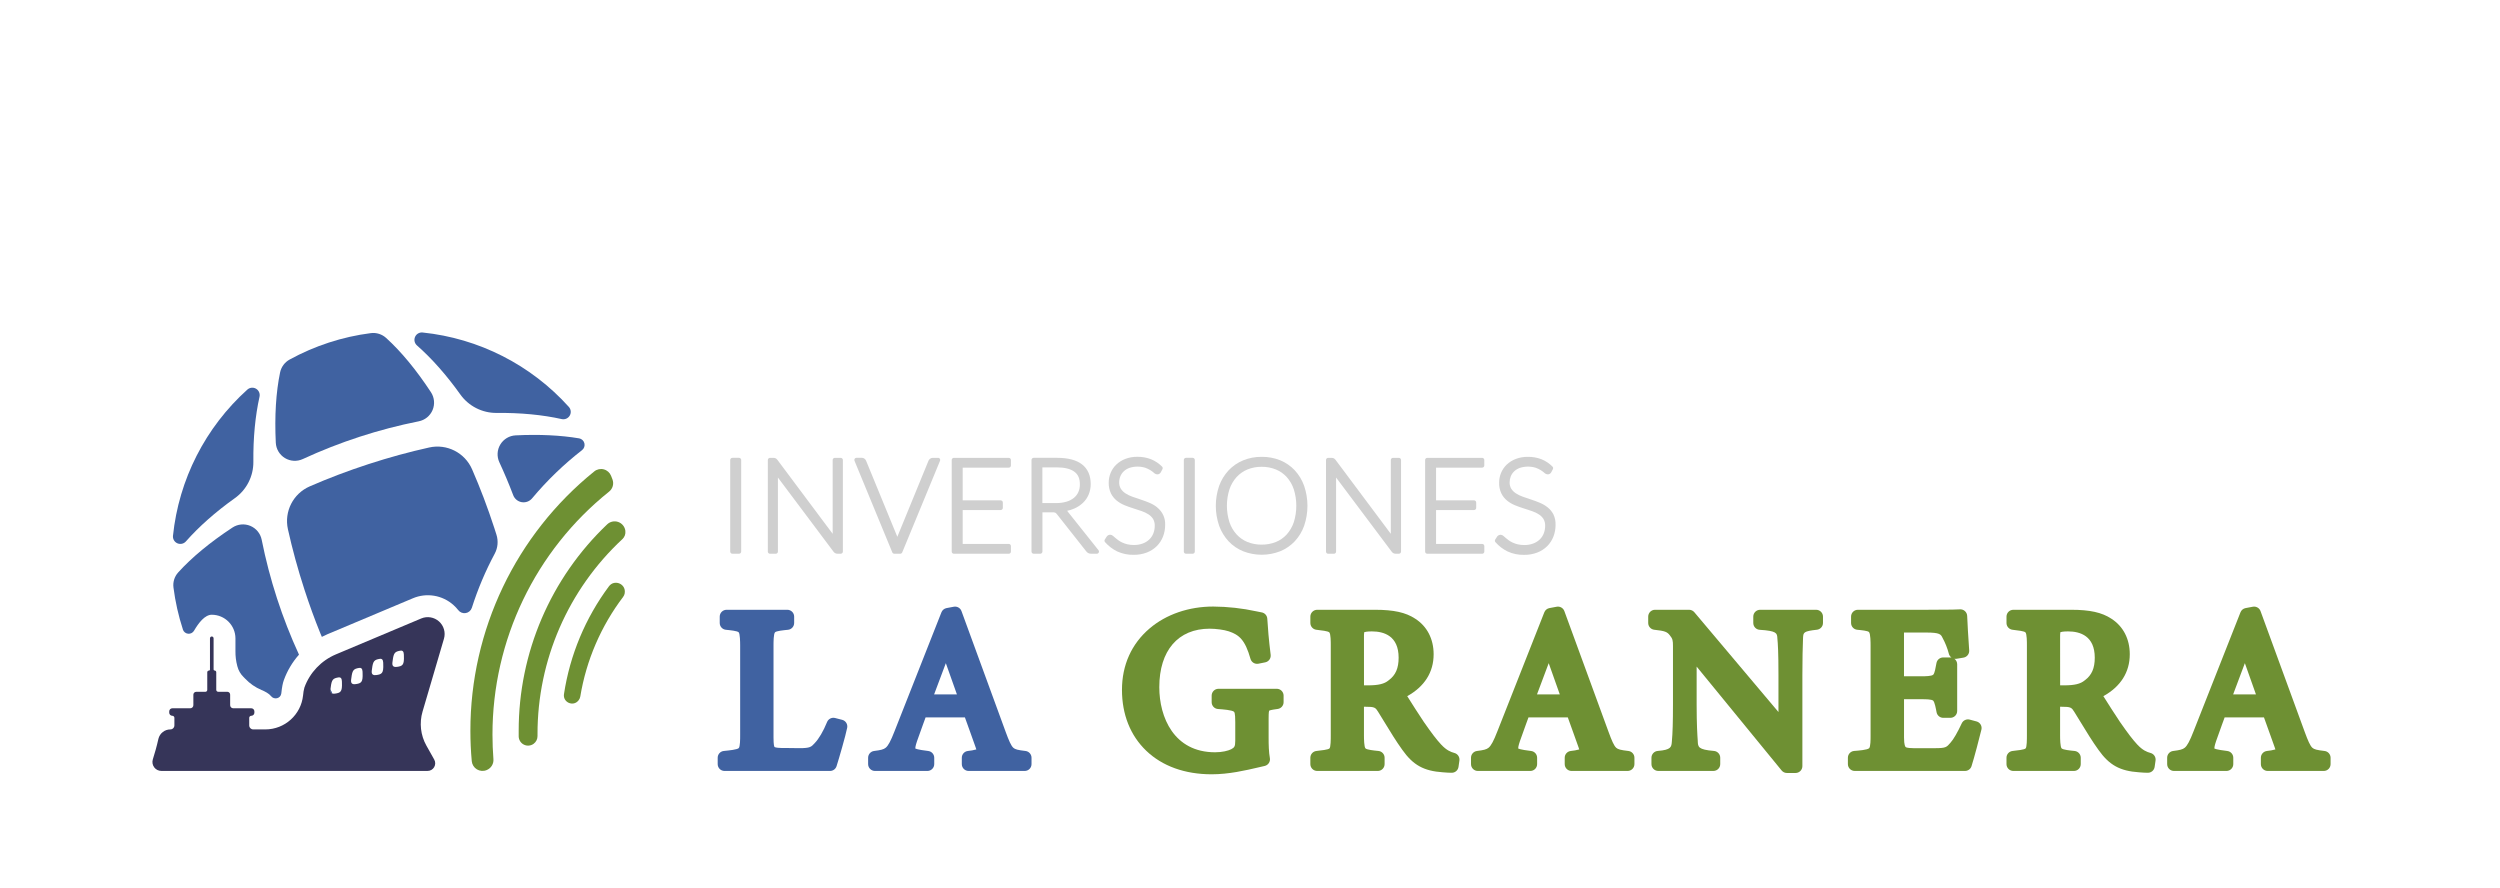
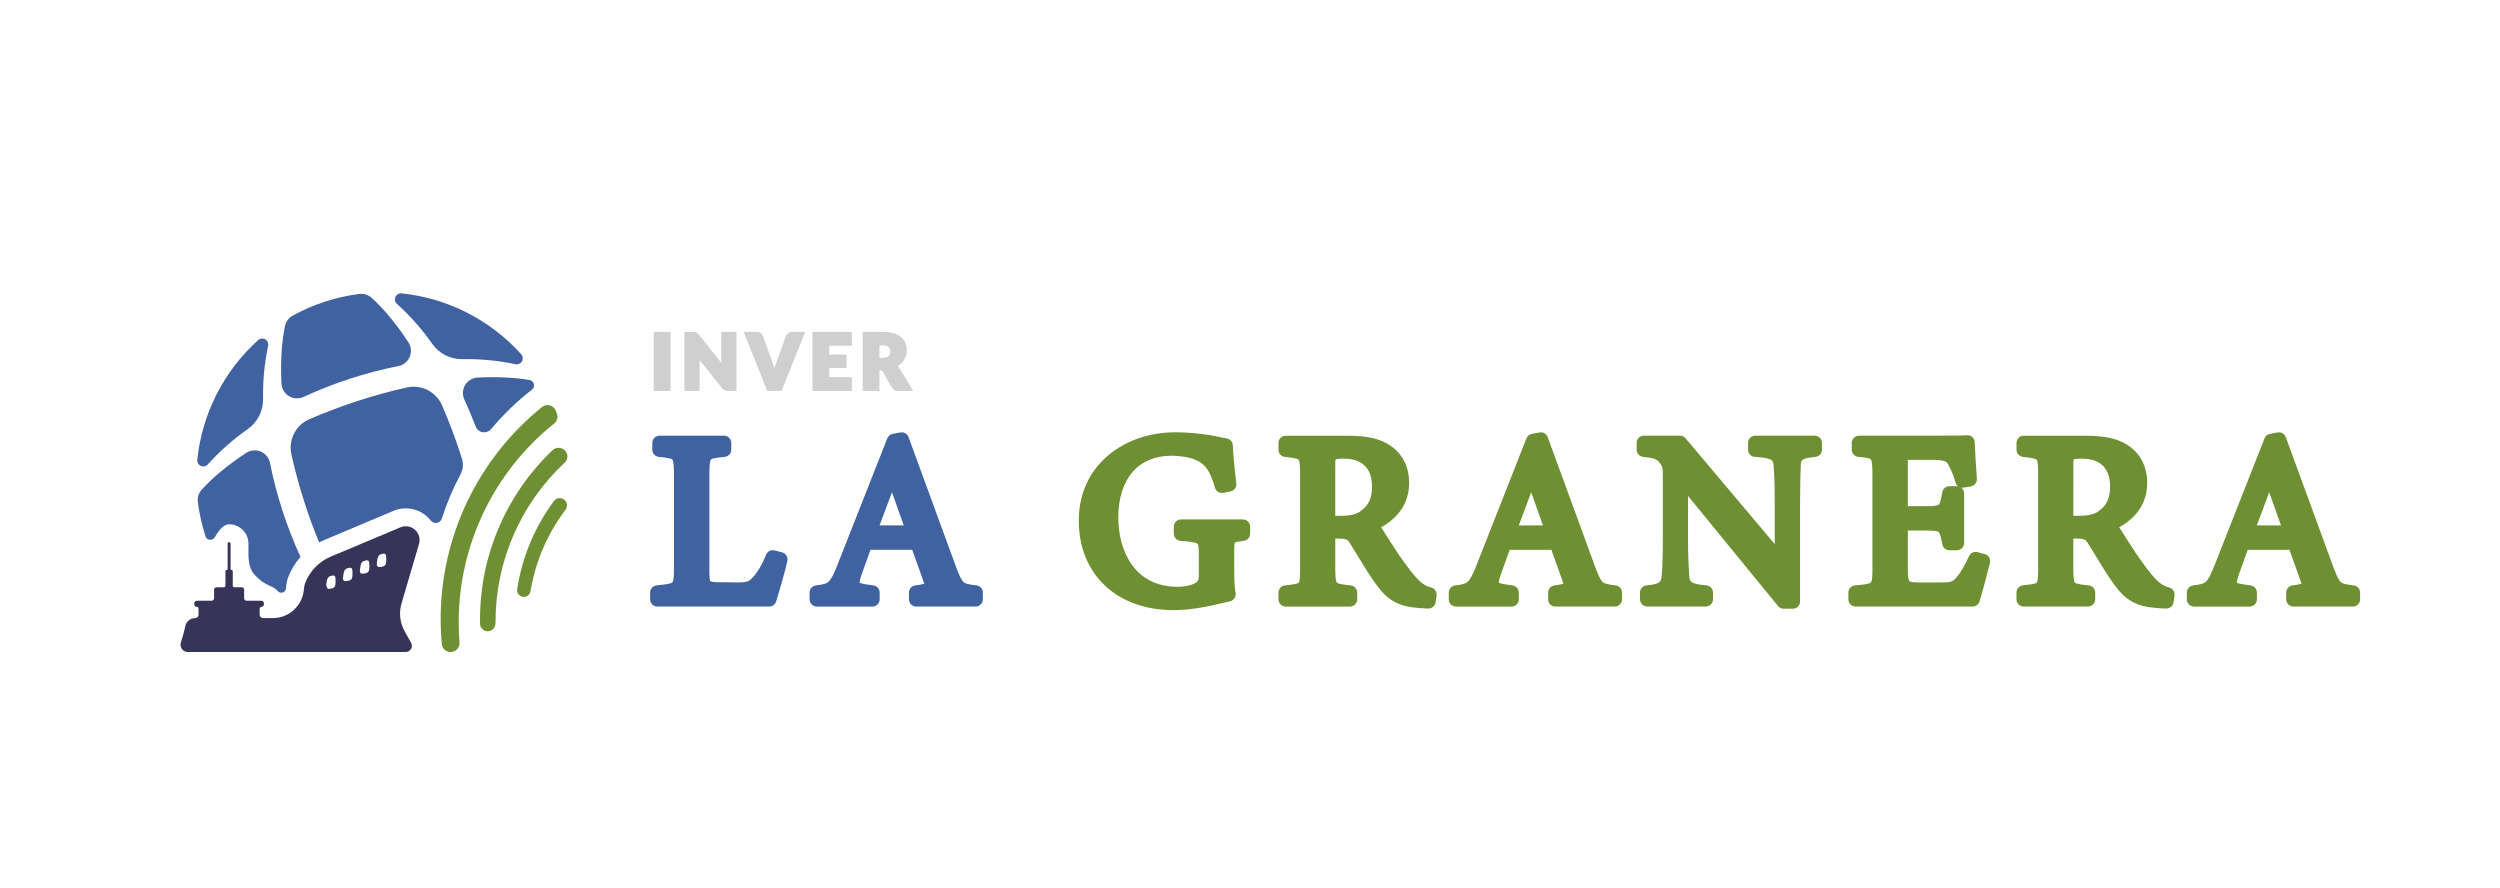
<svg xmlns="http://www.w3.org/2000/svg" id="Capa_1" data-name="Capa 1" viewBox="0 0 2479 880">
  <defs>
-     <style>.cls-1{fill:#cfcfcf;}.cls-2{fill:#4062a1;}.cls-3{fill:#6e9033;}.cls-4{fill:#363559;}</style>
+     <style>.cls-1{fill:#6e9033;}.cls-2{fill:#4062a1;}.cls-3{fill:#363559;}.cls-4{fill:#cfcfcf;}</style>
  </defs>
-   <rect class="cls-1" x="724.08" y="453.98" width="10.89" height="95.1" rx="2.14" />
-   <path class="cls-1" d="M833.6,454h-5.77a2.14,2.14,0,0,0-2.15,2.14v73.21l-54.74-73.27a5,5,0,0,0-1.94-1.67h0a5.63,5.63,0,0,0-2.27-.4h-3.21a2.14,2.14,0,0,0-2.14,2.14v90.82a2.14,2.14,0,0,0,2.14,2.14h5.72a2.14,2.14,0,0,0,2.14-2.14V473.52l55,73.36a4.86,4.86,0,0,0,4.13,2.2h3.14a2.14,2.14,0,0,0,2.14-2.14V456.12A2.14,2.14,0,0,0,833.6,454Z" />
-   <path class="cls-1" d="M930.13,454H925a4.4,4.4,0,0,0-2.89,1,5.56,5.56,0,0,0-1.5,2l0,.07-30.82,75.22L858.87,457a5.18,5.18,0,0,0-1.5-2.07,4.35,4.35,0,0,0-2.84-1h-5.2a2.14,2.14,0,0,0-2,3l37.48,90.82a2.14,2.14,0,0,0,2,1.32h5.84a2.14,2.14,0,0,0,2-1.32l37.48-90.82a2.14,2.14,0,0,0-2-3Z" />
-   <path class="cls-1" d="M1000.28,454H945.86a2.14,2.14,0,0,0-2.14,2.14v90.82a2.14,2.14,0,0,0,2.14,2.14h54.42a2.14,2.14,0,0,0,2.15-2.14v-5.46a2.14,2.14,0,0,0-2.15-2.14H954.61V505.76h37.65a2.14,2.14,0,0,0,2.14-2.14v-5.33a2.14,2.14,0,0,0-2.14-2.14H954.61V463.72h45.67a2.14,2.14,0,0,0,2.15-2.14v-5.46A2.14,2.14,0,0,0,1000.28,454Z" />
-   <path class="cls-1" d="M1058.15,506.53a34.83,34.83,0,0,0,7-2.21,29.67,29.67,0,0,0,8.74-5.74,24.45,24.45,0,0,0,5.66-8.26,26.69,26.69,0,0,0,2-10.32c0-8.49-2.89-15.05-8.59-19.5-5.54-4.33-13.89-6.52-24.81-6.52h-23.17a2.14,2.14,0,0,0-2.14,2.14v90.82a2.14,2.14,0,0,0,2.14,2.14h6.55a2.14,2.14,0,0,0,2.14-2.14V508h9.73a7.83,7.83,0,0,1,3,.38,4.58,4.58,0,0,1,1.56,1.38L1077,546.59a6.54,6.54,0,0,0,2.13,1.86,5.88,5.88,0,0,0,2.76.63h5.71a2.14,2.14,0,0,0,1.68-3.47Zm-24.53-43.07h14.48c7.58,0,13.37,1.44,17.21,4.27s5.49,6.86,5.49,12.65a18.3,18.3,0,0,1-1.54,7.65,15.88,15.88,0,0,1-4.44,5.71,21.45,21.45,0,0,1-7.36,3.75,35.32,35.32,0,0,1-10.19,1.35h-13.65Z" />
-   <path class="cls-1" d="M1147.5,503.1a32.38,32.38,0,0,0-7.81-4.57c-2.76-1.15-5.64-2.22-8.54-3.17s-5.62-1.88-8.34-2.84a31.53,31.53,0,0,1-6.84-3.34,15.65,15.65,0,0,1-4.55-4.51,11.75,11.75,0,0,1-1.62-6.47,15.51,15.51,0,0,1,1.16-5.93,14.32,14.32,0,0,1,3.37-4.91,16,16,0,0,1,5.58-3.39,26.23,26.23,0,0,1,15.58-.19,26.56,26.56,0,0,1,5.21,2.45,27.68,27.68,0,0,1,3.3,2.42,5.43,5.43,0,0,0,3.58,1.74,3.93,3.93,0,0,0,3.57-2.23h0l1.54-2.95a2.15,2.15,0,0,0-.38-2.51,32.8,32.8,0,0,0-11-7.34,36.3,36.3,0,0,0-13.49-2.4,32.42,32.42,0,0,0-12,2.11,27.42,27.42,0,0,0-8.95,5.65,24.07,24.07,0,0,0-5.57,8.21,25.09,25.09,0,0,0-1.9,9.6,23.73,23.73,0,0,0,2.19,10.69,21.79,21.79,0,0,0,5.74,7.18,31.31,31.31,0,0,0,7.83,4.59c2.76,1.12,5.64,2.16,8.56,3.07s5.63,1.81,8.33,2.74a31.57,31.57,0,0,1,6.83,3.28,14.86,14.86,0,0,1,4.53,4.54,12.66,12.66,0,0,1,1.63,6.79,20.38,20.38,0,0,1-1.39,7.52,16.85,16.85,0,0,1-4,6,19,19,0,0,1-6.45,4,24.65,24.65,0,0,1-8.87,1.49,27,27,0,0,1-6.49-.71,26.67,26.67,0,0,1-5.06-1.75,22.88,22.88,0,0,1-3.83-2.23c-1.15-.84-2.14-1.62-2.94-2.32s-1.6-1.39-2.2-1.91a4.49,4.49,0,0,0-2.87-1.28,4.33,4.33,0,0,0-3.47,1.76l-.14.19-1.79,2.82a2.14,2.14,0,0,0,.2,2.57,38.77,38.77,0,0,0,12,9.2,37,37,0,0,0,16.41,3.4,35.52,35.52,0,0,0,13.12-2.3,28.85,28.85,0,0,0,9.83-6.35,27.42,27.42,0,0,0,6.17-9.5,31.8,31.8,0,0,0,2.1-11.53,20.83,20.83,0,0,0-7.94-17.33Z" />
-   <rect class="cls-1" x="1173.88" y="453.98" width="10.89" height="95.1" rx="2.14" />
-   <path class="cls-1" d="M1283.87,466.34a41.29,41.29,0,0,0-14.41-9.92A48,48,0,0,0,1251,453a47.14,47.14,0,0,0-18.35,3.51,41.76,41.76,0,0,0-14.4,9.91,45.15,45.15,0,0,0-9.34,15.35,60.94,60.94,0,0,0,0,39.62,45.15,45.15,0,0,0,9.34,15.35,41.32,41.32,0,0,0,14.41,9.88,50.57,50.57,0,0,0,36.82,0,41.42,41.42,0,0,0,14.4-9.88,44.43,44.43,0,0,0,9.31-15.36,61.4,61.4,0,0,0,0-39.6A44.82,44.82,0,0,0,1283.87,466.34ZM1251,540.05a36.49,36.49,0,0,1-14-2.6,30.17,30.17,0,0,1-10.79-7.49,34.52,34.52,0,0,1-7.06-12.07,53.85,53.85,0,0,1,0-32.75,34.63,34.63,0,0,1,7.06-12.1,30.44,30.44,0,0,1,10.8-7.53,36.25,36.25,0,0,1,14-2.63,36.87,36.87,0,0,1,14.14,2.63,29.78,29.78,0,0,1,10.76,7.52,34.93,34.93,0,0,1,7,12.1,54.73,54.73,0,0,1,0,32.77,35,35,0,0,1-7,12.07,29.61,29.61,0,0,1-10.75,7.48A37.07,37.07,0,0,1,1251,540.05Z" />
-   <path class="cls-1" d="M1387.05,454h-5.77a2.14,2.14,0,0,0-2.15,2.14v73.21l-54.74-73.27a5,5,0,0,0-1.94-1.67h0a5.63,5.63,0,0,0-2.27-.4H1317a2.14,2.14,0,0,0-2.14,2.14v90.82a2.14,2.14,0,0,0,2.14,2.14h5.72a2.14,2.14,0,0,0,2.14-2.14V473.52l55,73.36a4.86,4.86,0,0,0,4.13,2.2h3.14a2.14,2.14,0,0,0,2.14-2.14V456.12A2.14,2.14,0,0,0,1387.05,454Z" />
-   <path class="cls-1" d="M1469.72,454h-54.43a2.14,2.14,0,0,0-2.14,2.14v90.82a2.14,2.14,0,0,0,2.14,2.14h54.43a2.14,2.14,0,0,0,2.14-2.14v-5.46a2.14,2.14,0,0,0-2.14-2.14H1424V505.76h37.66a2.14,2.14,0,0,0,2.14-2.14v-5.33a2.14,2.14,0,0,0-2.14-2.14H1424V463.72h45.68a2.14,2.14,0,0,0,2.14-2.14v-5.46A2.14,2.14,0,0,0,1469.72,454Z" />
-   <path class="cls-1" d="M1540.39,510.1a21.84,21.84,0,0,0-5.74-7,32.38,32.38,0,0,0-7.81-4.57c-2.76-1.15-5.63-2.22-8.54-3.17s-5.61-1.88-8.34-2.84a31.22,31.22,0,0,1-6.83-3.34,15.57,15.57,0,0,1-4.56-4.51,11.75,11.75,0,0,1-1.61-6.47,15.69,15.69,0,0,1,1.15-5.93,14.46,14.46,0,0,1,3.37-4.91,16,16,0,0,1,5.58-3.39,26.23,26.23,0,0,1,15.58-.19,26.56,26.56,0,0,1,5.21,2.45,27.68,27.68,0,0,1,3.3,2.42,5.45,5.45,0,0,0,3.59,1.74,3.91,3.91,0,0,0,3.56-2.23h0l1.54-2.95a2.14,2.14,0,0,0-.38-2.51,32.6,32.6,0,0,0-11-7.34A36.25,36.25,0,0,0,1515,453a32.35,32.35,0,0,0-12,2.11,27.36,27.36,0,0,0-9,5.65,24.21,24.21,0,0,0-5.57,8.21,25.08,25.08,0,0,0-1.89,9.6,23.59,23.59,0,0,0,2.19,10.69,21.54,21.54,0,0,0,5.74,7.18,31,31,0,0,0,7.83,4.59c2.75,1.12,5.63,2.16,8.56,3.07s5.62,1.81,8.32,2.74a31.35,31.35,0,0,1,6.83,3.28,14.75,14.75,0,0,1,4.53,4.54,12.66,12.66,0,0,1,1.63,6.79,20.38,20.38,0,0,1-1.39,7.52,16.83,16.83,0,0,1-4,6,19.24,19.24,0,0,1-6.45,4,24.71,24.71,0,0,1-8.88,1.49,26.94,26.94,0,0,1-6.48-.71,26.54,26.54,0,0,1-5.07-1.75,23.29,23.29,0,0,1-3.83-2.23c-1.15-.84-2.14-1.62-2.94-2.32s-1.6-1.39-2.2-1.91a4.49,4.49,0,0,0-2.87-1.28,4.33,4.33,0,0,0-3.47,1.76,1.27,1.27,0,0,0-.13.19l-1.8,2.82a2.15,2.15,0,0,0,.2,2.57,38.77,38.77,0,0,0,12,9.2,37,37,0,0,0,16.41,3.4,35.48,35.48,0,0,0,13.12-2.3,29,29,0,0,0,9.84-6.35,27.39,27.39,0,0,0,6.16-9.5,31.8,31.8,0,0,0,2.1-11.53A22.25,22.25,0,0,0,1540.39,510.1Z" />
-   <path class="cls-2" d="M835.11,713.78l-7-1.8a6.78,6.78,0,0,0-8,4c-3.71,9.14-8.09,16.61-12.33,21l-.1.11c-3.3,3.58-4.41,4.79-15,4.79-.91,0-9.56-.12-14.21-.18l-3.45,0c-5.85-.1-6.88-.89-7-1-.3-.33-1-1.91-1-9.35V639.79c0-2.79,0-11.31,1.5-12.81,1.34-1.34,8-2,12.87-2.49a6.78,6.78,0,0,0,6.1-6.75v-6.3a6.78,6.78,0,0,0-6.77-6.78H720.46a6.79,6.79,0,0,0-6.78,6.78v6.3a6.78,6.78,0,0,0,6.11,6.75c4.52.45,11.36,1.13,12.69,2.5s1.46,9.71,1.46,12.8v89.33c0,3.68,0,11.32-1.41,12.69-1.58,1.54-9.51,2.32-14.76,2.84a6.77,6.77,0,0,0-6.11,6.75v6.3a6.78,6.78,0,0,0,6.78,6.78H823.07a6.79,6.79,0,0,0,6.45-4.7c2.23-6.93,9.09-30.59,10.55-38.15A6.78,6.78,0,0,0,835.11,713.78Z" />
-   <path class="cls-2" d="M1016.87,744.66c-7.51-.85-10.33-1.59-12.06-3.18-2.28-2.09-4.41-7.09-7.53-15.58-18-49.47-32-87.59-43.88-119.95a6.79,6.79,0,0,0-7.61-4.32l-7.2,1.35a6.8,6.8,0,0,0-5.06,4.18L886.94,725.31c-3.6,9.27-6.08,13.92-8.57,16.06-2.14,1.85-5.18,2.48-11.61,3.3a6.78,6.78,0,0,0-5.93,6.73v6.3a6.79,6.79,0,0,0,6.78,6.78h52a6.79,6.79,0,0,0,6.78-6.78v-6.3a6.78,6.78,0,0,0-6-6.73c-3-.37-10.71-1.31-12.8-2.52,0-.73.18-2.63,1.74-7.24,1.84-5.38,3.75-10.6,5.78-16.12q1.32-3.62,2.7-7.42h39c2.12,6.15,4.15,11.69,6,16.69s3.34,9.11,4.59,12.88c0,.07,0,.13.07.2.32.87.53,1.52.66,2a49.68,49.68,0,0,1-8.4,1.53,6.77,6.77,0,0,0-6,6.73v6.3a6.78,6.78,0,0,0,6.78,6.78h55.57a6.78,6.78,0,0,0,6.78-6.78v-6.3A6.78,6.78,0,0,0,1016.87,744.66Zm-90.62-56.07c3.94-10.42,8-21.22,11.64-31l11,31Z" />
-   <path class="cls-3" d="M1266.09,683h-57.83a6.78,6.78,0,0,0-6.78,6.78v6.52a6.78,6.78,0,0,0,6.29,6.76c4.85.36,13.89,1,15.88,2.72,1.23,1.06,1.23,7.55,1.23,10.32v18.45c0,6-1,6.68-4.06,8.41-3,1.49-8.78,3-15.94,3-40.83,0-55.32-34.77-55.32-64.55,0-36.33,18.66-58,49.92-58,6.27,0,14.66,1.14,18.7,2.55l.09,0c10.46,3.49,16.38,8.48,21.72,27.37a6.78,6.78,0,0,0,7.85,4.8l6.75-1.35a6.79,6.79,0,0,0,5.4-7.5c-1.8-14.15-2.9-27.74-3.34-35.74a6.77,6.77,0,0,0-5.69-6.32c-1.23-.2-3-.55-5-1a208.69,208.69,0,0,0-42.93-4.77c-24.24,0-46.65,7.72-63.11,21.73-17.9,15.24-27.37,36.29-27.37,60.88,0,24.39,8.3,45.25,24,60.33,15.94,15.31,38.39,23.4,64.91,23.4,17.12,0,33.53-3.83,46.71-6.91l5.86-1.36a6.77,6.77,0,0,0,5.17-7.84c-1.09-5.89-1.24-13.49-1.24-20.14V712.7c0-1.86,0-6.68.52-8,1.35-.77,6.65-1.46,8.42-1.69a6.77,6.77,0,0,0,5.91-6.72v-6.52A6.77,6.77,0,0,0,1266.09,683Z" />
-   <path class="cls-3" d="M1442.17,746.64c-3.67-1-7.8-2.64-13.15-8.38-4.83-5.25-8.84-10.49-17.16-22.41-5-7.54-11.75-17.94-16.45-25.53,17.16-9.53,26.18-23.76,26.18-41.53,0-15.27-6.54-27.84-18.41-35.39-9.33-6.12-21.2-8.74-39.67-8.74h-57.38a6.79,6.79,0,0,0-6.78,6.78v6.3a6.78,6.78,0,0,0,6,6.74c5.13.58,11.51,1.31,12.79,2.58,1.45,1.44,1.45,9.77,1.45,12.51v89.78c0,3.42,0,11.44-1.25,12.76s-8.28,2-12.95,2.55a6.78,6.78,0,0,0-6.05,6.74v6.3a6.79,6.79,0,0,0,6.78,6.78h60.08a6.78,6.78,0,0,0,6.77-6.78v-6.3a6.77,6.77,0,0,0-6.1-6.75c-4.56-.45-11.45-1.14-12.85-2.55s-1.52-9.69-1.52-12.75V700.8h1.1c9.8,0,10.24.71,13.15,5.37,2,3.23,4.11,6.65,6.31,10.26,5.64,9.25,11.46,18.82,17.53,27.19,10.71,15.09,21.22,20.89,40.11,22.19l1,.07c2.57.21,5,.4,7.84.4a6.78,6.78,0,0,0,6.71-5.82l.9-6.3A6.78,6.78,0,0,0,1442.17,746.64Zm-89.66-115.4a21.89,21.89,0,0,1,.28-4.38c.73-.24,2.86-.76,7.57-.76,12.1,0,26.52,4.52,26.52,26.07,0,10.42-3,17.28-9.64,22.24l-.32.24c-4.17,3.51-10.08,4.94-20.39,4.94h-4Z" />
-   <path class="cls-3" d="M1614.69,744.66c-7.51-.85-10.33-1.59-12.07-3.18-2.27-2.09-4.4-7.09-7.52-15.58-18-49.47-32-87.59-43.89-119.95a6.78,6.78,0,0,0-7.61-4.32l-7.2,1.35a6.77,6.77,0,0,0-5.05,4.18l-46.59,118.15c-3.6,9.27-6.08,13.92-8.57,16.06-2.14,1.85-5.18,2.48-11.62,3.3a6.78,6.78,0,0,0-5.92,6.73v6.3a6.78,6.78,0,0,0,6.78,6.78h52a6.78,6.78,0,0,0,6.78-6.78v-6.3a6.77,6.77,0,0,0-6-6.73c-3-.37-10.7-1.31-12.79-2.52,0-.73.18-2.63,1.74-7.24,1.84-5.38,3.75-10.6,5.77-16.12q1.33-3.62,2.71-7.42h39c2.12,6.15,4.15,11.69,6,16.69s3.34,9.11,4.6,12.88c0,.07,0,.13.07.2.32.87.53,1.52.66,2a49.91,49.91,0,0,1-8.4,1.53,6.77,6.77,0,0,0-6,6.73v6.3a6.78,6.78,0,0,0,6.77,6.78h55.58a6.79,6.79,0,0,0,6.78-6.78v-6.3A6.78,6.78,0,0,0,1614.69,744.66Zm-90.62-56.07c3.93-10.42,8-21.22,11.63-31l11,31Z" />
-   <path class="cls-3" d="M1800.91,604.66h-55.58a6.78,6.78,0,0,0-6.78,6.78v6.3a6.78,6.78,0,0,0,6.36,6.77c17,1.06,17.19,3.41,17.51,8.09,0,.07,0,.14,0,.22.54,5.4,1.1,14,1.1,36.68v36.56l-83.44-99a6.82,6.82,0,0,0-5.19-2.41h-33.75a6.79,6.79,0,0,0-6.78,6.78v6.3a6.79,6.79,0,0,0,6.09,6.75c10.52,1.07,12.83,2.18,15.32,5.46l.15.19c2.68,3.27,3,5,3,10.55v57.38c0,17.87-.33,29-1.1,37.17v.08c-.45,5.49-.68,8.24-14,9.32a6.78,6.78,0,0,0-6.24,6.76v6.3a6.79,6.79,0,0,0,6.78,6.78H1699a6.79,6.79,0,0,0,6.78-6.78v-6.3a6.78,6.78,0,0,0-6.22-6.76c-15.73-1.31-15.84-3.94-16.06-9.71a1.34,1.34,0,0,1,0-.2c-.42-6-1.11-16.08-1.11-36.43V661l84.27,103a6.78,6.78,0,0,0,5.25,2.49h8.55a6.78,6.78,0,0,0,6.78-6.78V669.5c0-17.7.32-27.1.56-34,0-1.16.07-2.25.11-3.29.33-5.09.51-6.32,13.76-7.77a6.77,6.77,0,0,0,6-6.74v-6.3A6.78,6.78,0,0,0,1800.91,604.66Z" />
-   <path class="cls-3" d="M1959.92,715.37l-6.75-1.8a6.8,6.8,0,0,0-7.89,3.68c-4.24,9.09-8.16,15.85-11,19l-.15.17c-3.93,4.64-4.63,5.48-15.75,5.48h-20.86c-2.08,0-6.77-.15-7.9-1.15-.26-.23-1.59-1.78-1.59-9.4v-38h18c2.8,0,9.36,0,10.88,1.39s2.74,8,3.38,11.49a6.77,6.77,0,0,0,6.67,5.57h7a6.77,6.77,0,0,0,6.78-6.77V658.69a6.79,6.79,0,0,0-2.77-5.47,6.71,6.71,0,0,0,2.28,0l6.75-1.12a6.79,6.79,0,0,0,5.65-7.2c-.9-11.92-1.79-28.59-2-34.19a6.82,6.82,0,0,0-2.29-4.81,6.74,6.74,0,0,0-5-1.67c-1.54.13-7.74.42-32.06.42H1842.3a6.78,6.78,0,0,0-6.78,6.78v6.3a6.77,6.77,0,0,0,6.15,6.75c4.16.39,10.44,1,11.63,2.27,1.57,1.72,1.57,10.74,1.57,13.71v88.88c0,3.89,0,11.14-1.42,12.56-1.75,1.74-10.57,2.41-14.81,2.73a6.77,6.77,0,0,0-6.27,6.76v6.3a6.78,6.78,0,0,0,6.78,6.78H1948.5a6.77,6.77,0,0,0,6.43-4.64c2.37-7.11,8.49-30.51,9.85-36.39A6.78,6.78,0,0,0,1959.92,715.37Zm-26.05-63.45h-7a6.79,6.79,0,0,0-6.68,5.6c-.83,4.72-1.77,10.07-3.17,11.48-1.58,1.59-8.56,1.59-10.85,1.59H1888V627.22h22c13.67,0,14.56,1.84,16.18,5.18a1.74,1.74,0,0,0,.1.19,69,69,0,0,1,6.2,15.69,6.72,6.72,0,0,0,2.55,3.74A6.48,6.48,0,0,0,1933.87,651.92Z" />
-   <path class="cls-3" d="M2132.46,746.64c-3.67-1-7.8-2.64-13.15-8.38-4.83-5.25-8.84-10.49-17.16-22.41-5-7.54-11.75-17.94-16.45-25.53,17.16-9.53,26.18-23.76,26.18-41.53,0-15.27-6.54-27.84-18.4-35.39-9.34-6.12-21.21-8.74-39.68-8.74h-57.38a6.79,6.79,0,0,0-6.78,6.78v6.3a6.78,6.78,0,0,0,6,6.74c5.13.58,11.51,1.31,12.79,2.58,1.45,1.44,1.45,9.77,1.45,12.51v89.78c0,3.42,0,11.44-1.25,12.76s-8.28,2-13,2.55a6.78,6.78,0,0,0-6,6.74v6.3a6.79,6.79,0,0,0,6.78,6.78h60.08a6.79,6.79,0,0,0,6.78-6.78v-6.3a6.78,6.78,0,0,0-6.11-6.75c-4.56-.45-11.45-1.14-12.85-2.55s-1.52-9.69-1.52-12.75V700.8h1.1c9.8,0,10.24.71,13.15,5.37,2,3.23,4.11,6.65,6.31,10.26,5.64,9.25,11.46,18.82,17.53,27.19,10.71,15.09,21.22,20.89,40.11,22.19l1,.07c2.57.21,5,.4,7.84.4a6.78,6.78,0,0,0,6.71-5.82l.9-6.3A6.77,6.77,0,0,0,2132.46,746.64Zm-89.66-115.4a22.77,22.77,0,0,1,.28-4.38c.73-.24,2.86-.76,7.57-.76,12.1,0,26.52,4.52,26.52,26.07,0,10.42-3,17.28-9.64,22.24l-.32.24c-4.17,3.51-10.08,4.94-20.39,4.94h-4Z" />
-   <path class="cls-3" d="M2305,744.66c-7.51-.85-10.33-1.59-12.07-3.18-2.27-2.09-4.4-7.09-7.52-15.58-18-49.47-32-87.59-43.88-119.95a6.79,6.79,0,0,0-7.61-4.32l-7.2,1.35a6.76,6.76,0,0,0-5.06,4.18l-46.59,118.15c-3.6,9.27-6.08,13.92-8.57,16.06-2.14,1.85-5.18,2.48-11.62,3.3a6.78,6.78,0,0,0-5.92,6.73v6.3a6.78,6.78,0,0,0,6.78,6.78h52a6.78,6.78,0,0,0,6.78-6.78v-6.3a6.77,6.77,0,0,0-6-6.73c-3-.37-10.7-1.31-12.79-2.52,0-.73.18-2.63,1.74-7.24,1.84-5.38,3.75-10.6,5.77-16.12q1.33-3.62,2.71-7.42h39c2.12,6.15,4.15,11.69,6,16.69s3.34,9.11,4.6,12.88c0,.07.05.13.07.2.32.87.53,1.52.66,2a49.91,49.91,0,0,1-8.4,1.53,6.77,6.77,0,0,0-6,6.73v6.3a6.78,6.78,0,0,0,6.78,6.78h55.57a6.78,6.78,0,0,0,6.78-6.78v-6.3A6.78,6.78,0,0,0,2305,744.66Zm-90.62-56.07c3.94-10.42,8-21.22,11.63-31l11,31Z" />
-   <path class="cls-3" d="M488.34,728.51A308.37,308.37,0,0,1,604,487.47a10.64,10.64,0,0,0,3.33-12.06c-.45-1.2-.91-2.39-1.39-3.57a10.68,10.68,0,0,0-16.61-4.43A330.22,330.22,0,0,0,466.44,724.77q0,15.18,1.36,30a10.66,10.66,0,0,0,14.67,8.87l.21-.08a10.73,10.73,0,0,0,6.6-10.75Q488.35,740.78,488.34,728.51Z" />
-   <path class="cls-3" d="M533,728a263.65,263.65,0,0,1,84.25-193.49,9.34,9.34,0,0,0,2.85-8l0-.25a10.72,10.72,0,0,0-18-6.34,282.3,282.3,0,0,0-87.77,204.91c0,1.82,0,3.63,0,5.44a9.31,9.31,0,0,0,14.8,7.3h0A9.43,9.43,0,0,0,533,729.8C533,729.19,533,728.58,533,728Z" />
-   <path class="cls-3" d="M619.49,588.22c0-.1,0-.2,0-.3,1.31-9-10.28-13.8-15.69-6.51a239.51,239.51,0,0,0-44.56,106.84c-1.26,8.27,9.24,12.85,14.41,6.28l.17-.22a8,8,0,0,0,1.6-3.66,223.74,223.74,0,0,1,42.45-98.72A8.19,8.19,0,0,0,619.49,588.22Z" />
-   <path class="cls-2" d="M329.54,687.73a23.84,23.84,0,0,1-1.89-4.36C327.45,685.14,327.51,687.15,329.54,687.73Z" />
-   <path class="cls-2" d="M184.29,536.92c13.06-14.81,29.44-29.3,48.57-42.93a43.75,43.75,0,0,0,18.38-36.13c-.24-23.48,1.83-45.26,6.12-64.54a7.34,7.34,0,0,0-12-7.07,226.57,226.57,0,0,0-73.84,145.1A7.34,7.34,0,0,0,184.29,536.92Z" />
-   <path class="cls-2" d="M456.41,391.08a43.74,43.74,0,0,0,36.13,18.38c23.48-.24,45.26,1.83,64.53,6.12a7.34,7.34,0,0,0,7.08-12A226.57,226.57,0,0,0,419,329.7a7.34,7.34,0,0,0-5.56,12.81C428.29,355.57,442.78,372,456.41,391.08Z" />
-   <path class="cls-2" d="M210,609.58a23.5,23.5,0,0,1,23.47,23.47v12.61a54.51,54.51,0,0,0,1.8,14.67c0,.14.07.28.11.42a22.68,22.68,0,0,0,6.11,10.57c.57.55,1.14,1.14,1.71,1.74a47.46,47.46,0,0,0,16.09,11.12c3.76,1.58,7.51,3.62,9.37,6,3.15,4.06,9.59,2.58,10.27-2.51,0-.13,0-.27.05-.41.65-6.06,1.38-9.8,2.5-12.89a78.37,78.37,0,0,1,15-25.23,513.29,513.29,0,0,1-37-113.94,18.92,18.92,0,0,0-28.95-12.09c-22.07,14.5-40.33,29.59-53.82,44.5a18.67,18.67,0,0,0-4.71,14.87,226.63,226.63,0,0,0,9.36,41.69l0,.14a6.1,6.1,0,0,0,11.1,1C196.88,617.74,203.09,609.58,210,609.58Z" />
-   <path class="cls-2" d="M300.29,455.18a513.57,513.57,0,0,1,114.89-37.4,18.85,18.85,0,0,0,12.16-28.84c-14.47-22.06-29.56-40.33-44.45-53.83a19,19,0,0,0-15.15-4.79,228.21,228.21,0,0,0-80.59,26.23,19,19,0,0,0-9.42,12.79c-4.09,19.68-5.53,43.32-4.25,69.68A18.86,18.86,0,0,0,300.29,455.18Z" />
-   <path class="cls-2" d="M574.24,434.66h-.08c-18.24-3.09-39.5-4.09-62.88-2.95a18.79,18.79,0,0,0-16.13,26.66q7.31,15.72,13.74,32.63a11,11,0,0,0,18.73,3.16,323.65,323.65,0,0,1,49.53-47.8A6.6,6.6,0,0,0,574.24,434.66Z" />
-   <path class="cls-2" d="M490.2,523.68c-6.65-20.44-14.09-40-22.09-58.33a37.49,37.49,0,0,0-42.5-21.63c-19.56,4.34-39.72,9.83-60.16,16.48s-39.95,14.08-58.32,22.09a37.49,37.49,0,0,0-21.63,42.5c4.34,19.56,9.83,39.72,16.48,60.15,4.8,14.77,10,29.06,15.56,42.79.4,1,1,2.3,1.61,3.8,1.82-.95,3.67-1.85,5.58-2.65L409.3,593.3a38.06,38.06,0,0,1,40.46,6.75A39.14,39.14,0,0,1,454.4,605a7.72,7.72,0,0,0,13.47-2.26,319.2,319.2,0,0,1,22.74-53.8,24.21,24.21,0,0,0,1.71-18.61C491.62,528.1,490.92,525.89,490.2,523.68Z" />
-   <path class="cls-2" d="M327.65,683.37a23.84,23.84,0,0,0,1.89,4.36C327.51,687.15,327.45,685.14,327.65,683.37Z" />
-   <path class="cls-4" d="M440.22,633.39a16.72,16.72,0,0,0-22.52-20.12l-84.57,35.59a56.66,56.66,0,0,0-31.28,32.9,42.73,42.73,0,0,0-1.33,7.84,37.65,37.65,0,0,1-37.39,33.69h-12a4,4,0,0,1-4-4v-7.46a2.06,2.06,0,0,1,2.06-2.06,3.06,3.06,0,0,0,3.06-3.06v-1.31a3.07,3.07,0,0,0-3.06-3.07H231.29a3.06,3.06,0,0,1-3.07-3.07V688.8a2.84,2.84,0,0,0-2.83-2.84h-9.06a1.89,1.89,0,0,1-1.89-1.88v-17.5a1.69,1.69,0,0,0-1.69-1.69,1,1,0,0,1-.95-1V633.05a1.8,1.8,0,1,0-3.59,0v30.88a1,1,0,0,1-1,1,1.69,1.69,0,0,0-1.69,1.69v17.5a1.88,1.88,0,0,1-1.88,1.88h-9.06a2.84,2.84,0,0,0-2.84,2.84v10.42a3.06,3.06,0,0,1-3.07,3.07H170.88a3.07,3.07,0,0,0-3.07,3.07v1.31a3.06,3.06,0,0,0,3.07,3.06h0a2.05,2.05,0,0,1,2.05,2.06v7.46a4,4,0,0,1-4,4,12.19,12.19,0,0,0-11.83,9.26c-.9,3.67-1.67,7.38-2.75,11l-2.83,9.52A8.85,8.85,0,0,0,160,764.45h67.19v0H424a7.56,7.56,0,0,0,6.59-11.26l-7.78-13.85A43.78,43.78,0,0,1,419,705.61ZM332,687.82c-5.62.74-4.34-3.93-4.07-6.18.93-7.8,2.28-9,7.66-9.92,3.73-.66,3.4,3.56,3.47,5.13C339.44,685.88,337.85,687.05,332,687.82Zm20.48-9.41c-5.62.73-4.34-3.94-4.07-6.19.93-7.79,2.28-9,7.66-9.91,3.73-.66,3.4,3.55,3.47,5.12C359.92,676.46,358.33,677.64,352.44,678.41Zm20.48-9c-5.62.74-4.34-3.93-4.07-6.18.93-7.8,2.28-9,7.66-9.92,3.73-.66,3.4,3.56,3.47,5.13C380.4,667.49,378.81,668.66,372.92,669.43Zm20.48-8.12c-5.62.73-4.34-3.94-4.07-6.18.93-7.8,2.28-9,7.66-9.92,3.73-.66,3.4,3.56,3.47,5.13C400.88,659.36,399.29,660.54,393.4,661.31Z" />
+   <path class="cls-1" d="M454.85,617.16A252.26,252.26,0,0,1,549.49,420a8.72,8.72,0,0,0,2.73-9.86c-.37-1-.75-2-1.14-2.93a8.74,8.74,0,0,0-13.59-3.62A270.14,270.14,0,0,0,436.94,614.1q0,12.42,1.11,24.56a8.73,8.73,0,0,0,12,7.26l.16-.07a8.79,8.79,0,0,0,5.41-8.8Q454.87,627.21,454.85,617.16Z" />
+   <path class="cls-1" d="M491.37,616.72a215.66,215.66,0,0,1,68.91-158.28,7.62,7.62,0,0,0,2.33-6.56l0-.21a8.77,8.77,0,0,0-14.75-5.18A230.89,230.89,0,0,0,476,614.1c0,1.49,0,3,0,4.45a7.61,7.61,0,0,0,12.1,6h0a7.69,7.69,0,0,0,3.18-6.3Z" />
+   <path class="cls-1" d="M562.13,502.4l0-.24c1.07-7.36-8.41-11.29-12.84-5.32a195.94,195.94,0,0,0-36.44,87.39,6.64,6.64,0,0,0,11.78,5.13l.15-.18a6.59,6.59,0,0,0,1.3-3,183.19,183.19,0,0,1,34.72-80.75A6.54,6.54,0,0,0,562.13,502.4Z" />
+   <path class="cls-2" d="M325,583.81a18.86,18.86,0,0,1-1.54-3.57C323.25,581.68,323.3,583.33,325,583.81Z" />
+   <path class="cls-2" d="M206.14,460.44a234.77,234.77,0,0,1,39.73-35.12,35.75,35.75,0,0,0,15-29.55,234.17,234.17,0,0,1,5-52.79,6,6,0,0,0-9.84-5.79,185.33,185.33,0,0,0-60.4,118.7A6,6,0,0,0,206.14,460.44Z" />
+   <path class="cls-2" d="M428.74,341.14a35.75,35.75,0,0,0,29.55,15,234.17,234.17,0,0,1,52.79,5,6,6,0,0,0,5.79-9.84,185.31,185.31,0,0,0-118.7-60.4,6,6,0,0,0-4.55,10.47A234.77,234.77,0,0,1,428.74,341.14Z" />
+   <path class="cls-2" d="M227.18,519.88a19.21,19.21,0,0,1,19.19,19.19v10.32a44.94,44.94,0,0,0,1.47,12c0,.11.07.23.1.34a18.37,18.37,0,0,0,5,8.65c.46.45.93.93,1.4,1.42a38.59,38.59,0,0,0,13.16,9.1c3.07,1.29,6.14,3,7.66,4.92a4.67,4.67,0,0,0,8.4-2.06c0-.11,0-.22,0-.33a45,45,0,0,1,2-10.55A64,64,0,0,1,298,552.25,419.91,419.91,0,0,1,267.72,459,15.48,15.48,0,0,0,244,449.15C226,461,211,473.36,200,485.55a15.29,15.29,0,0,0-3.85,12.17,185.36,185.36,0,0,0,7.65,34.1l0,.12a5,5,0,0,0,9.08.84C216.44,526.56,221.53,519.88,227.18,519.88Z" />
+   <path class="cls-2" d="M301,393.58A420,420,0,0,1,395,363a15.43,15.43,0,0,0,9.95-23.6c-11.84-18-24.18-33-36.36-44a15.54,15.54,0,0,0-12.39-3.92,186.42,186.42,0,0,0-65.92,21.46,15.53,15.53,0,0,0-7.71,10.46c-3.35,16.1-4.53,35.44-3.48,57A15.43,15.43,0,0,0,301,393.58Z" />
+   <path class="cls-2" d="M525.12,376.8h-.06c-14.93-2.53-32.31-3.35-51.44-2.42a15.38,15.38,0,0,0-13.19,21.81q6,12.87,11.23,26.69A9,9,0,0,0,487,425.46a264.87,264.87,0,0,1,40.52-39.11A5.39,5.39,0,0,0,525.12,376.8Z" />
+   <path class="cls-2" d="M456.38,449.61c-5.44-16.72-11.52-32.69-18.07-47.71a30.68,30.68,0,0,0-34.77-17.69c-16,3.55-32.49,8-49.2,13.47s-32.69,11.52-47.71,18.07a30.66,30.66,0,0,0-17.69,34.77c3.55,16,8,32.49,13.47,49.2q5.91,18.12,12.74,35c.32.8.78,1.88,1.31,3.11,1.49-.77,3-1.51,4.56-2.16l69.18-29.11a31.46,31.46,0,0,1,36.9,9.56,6.31,6.31,0,0,0,11-1.86,261.93,261.93,0,0,1,18.6-44,19.74,19.74,0,0,0,1.4-15.21C457.54,453.23,457,451.42,456.38,449.61Z" />
+   <path class="cls-2" d="M323.42,580.24a18.86,18.86,0,0,0,1.54,3.57C323.3,583.33,323.25,581.68,323.42,580.24Z" />
+   <path class="cls-3" d="M415.5,539.35a13.67,13.67,0,0,0-18.43-16.45L327.9,552a46.31,46.31,0,0,0-25.59,26.91,35,35,0,0,0-1.09,6.42,30.79,30.79,0,0,1-30.58,27.55H260.8a3.3,3.3,0,0,1-3.3-3.3v-6.11a1.68,1.68,0,0,1,1.68-1.68,2.51,2.51,0,0,0,2.51-2.51v-1.06a2.51,2.51,0,0,0-2.51-2.51H244.59a2.51,2.51,0,0,1-2.51-2.51v-8.53a2.32,2.32,0,0,0-2.32-2.32h-7.41a1.54,1.54,0,0,1-1.54-1.54V566.5a1.38,1.38,0,0,0-1.38-1.38.78.78,0,0,1-.78-.79V539.07a1.47,1.47,0,0,0-2.94,0v25.26a.78.78,0,0,1-.78.79,1.38,1.38,0,0,0-1.39,1.38v14.32a1.54,1.54,0,0,1-1.54,1.54h-7.41a2.31,2.31,0,0,0-2.31,2.32v8.53a2.52,2.52,0,0,1-2.52,2.51H195.17a2.51,2.51,0,0,0-2.51,2.51v1.06a2.51,2.51,0,0,0,2.51,2.51h0a1.69,1.69,0,0,1,1.69,1.68v6.11a3.31,3.31,0,0,1-3.31,3.3,10,10,0,0,0-9.68,7.57c-.74,3-1.37,6-2.25,9l-2.31,7.78a7.23,7.23,0,0,0,6.94,9.31h55v0h161a6.18,6.18,0,0,0,5.39-9.2L401.26,626a35.82,35.82,0,0,1-3.12-27.61Zm-88.56,44.53c-4.6.6-3.55-3.22-3.33-5.06.76-6.37,1.86-7.33,6.26-8.11,3.05-.54,2.79,2.91,2.84,4.2C333.06,582.29,331.76,583.25,326.94,583.88Zm16.75-7.7c-4.6.6-3.55-3.22-3.33-5.06.76-6.38,1.86-7.34,6.26-8.11,3.06-.54,2.79,2.91,2.85,4.19C349.81,574.58,348.51,575.55,343.69,576.18Zm16.75-7.34c-4.6.6-3.55-3.22-3.33-5.06.77-6.38,1.87-7.34,6.27-8.11,3.05-.54,2.79,2.91,2.84,4.19C366.57,567.24,365.26,568.21,360.44,568.84Zm16.76-6.65c-4.6.6-3.55-3.22-3.33-5.06.76-6.37,1.86-7.33,6.26-8.11,3.05-.54,2.79,2.91,2.84,4.2C383.32,560.6,382,561.56,377.2,562.19Z" />
+   <rect class="cls-4" x="648.28" y="329.1" width="16.68" height="58.56" />
+   <path class="cls-4" d="M715.16,359.78l-22.15-28a11.64,11.64,0,0,0-1.14-1.21,5.07,5.07,0,0,0-1.37-.92,5.22,5.22,0,0,0-1.56-.44,12.77,12.77,0,0,0-1.65-.09h-8.64v58.56h15.11V357l22,27.76a7.24,7.24,0,0,0,2.7,2.24,8.08,8.08,0,0,0,3.27.62h8.57V329.1H715.16Z" />
+   <path class="cls-4" d="M781.42,330.35a6,6,0,0,0-2.11,2.79l-10.5,29.25c-.27.77-.55,1.58-.82,2.43-.3-.86-.59-1.68-.87-2.44l-10.58-29.25a6,6,0,0,0-2.2-2.92,6.48,6.48,0,0,0-3.85-1.11h-13.1l23.47,58.56H775l23.48-58.56H785.28A6.14,6.14,0,0,0,781.42,330.35Z" />
+   <polygon class="cls-4" points="805.59 387.66 844.69 387.66 844.69 373.97 822.27 373.97 822.27 364.9 839.44 364.9 839.44 351.59 822.27 351.59 822.27 342.78 844.69 342.78 844.69 329.1 805.59 329.1 805.59 387.66" />
+   <path class="cls-4" d="M892.16,365.65a11.66,11.66,0,0,0-2.07-2.52,18.55,18.55,0,0,0,2-1.34,18.07,18.07,0,0,0,3.86-4,17.07,17.07,0,0,0,2.39-4.93,19.27,19.27,0,0,0,.8-5.59,19,19,0,0,0-1.34-7.18,14.88,14.88,0,0,0-4.42-5.92,21,21,0,0,0-7.52-3.76,38.32,38.32,0,0,0-10.66-1.3H855.45v58.56h16.6V367.45h1.26a2.85,2.85,0,0,1,1.31.2,2,2,0,0,1,.65.76l9.08,15.86a6.77,6.77,0,0,0,6.28,3.39h15Zm-20.11-23.13h3.13c2.78,0,4.78.52,6,1.54a5.13,5.13,0,0,1,1.66,4.14,8.54,8.54,0,0,1-.42,2.73,4.9,4.9,0,0,1-1.21,1.95,6.11,6.11,0,0,1-2.26,1.36,11.12,11.12,0,0,1-3.74.54h-3.13Z" />
+   <path class="cls-2" d="M775.51,547.72l-7.39-1.91a7.2,7.2,0,0,0-8.46,4.26c-3.93,9.7-8.57,17.61-13.07,22.29l-.11.12c-3.49,3.79-4.67,5.07-15.94,5.07-1,0-10.14-.12-15.07-.19l-3.65,0c-6.21-.11-7.3-1-7.4-1-.31-.35-1-2-1-9.91V469.28c0-3,0-12,1.59-13.59,1.42-1.42,8.49-2.12,13.65-2.64a7.19,7.19,0,0,0,6.47-7.15v-6.68a7.19,7.19,0,0,0-7.19-7.19H654a7.19,7.19,0,0,0-7.19,7.19v6.68a7.19,7.19,0,0,0,6.48,7.15c4.79.48,12,1.21,13.45,2.66s1.54,10.29,1.54,13.57V564c0,3.89,0,12-1.49,13.45-1.67,1.63-10.08,2.46-15.64,3a7.18,7.18,0,0,0-6.48,7.15v6.68a7.18,7.18,0,0,0,7.18,7.19H762.74a7.19,7.19,0,0,0,6.84-5c2.37-7.35,9.64-32.44,11.19-40.44A7.19,7.19,0,0,0,775.51,547.72Z" />
+   <path class="cls-2" d="M968.22,580.46c-8-.9-11-1.68-12.79-3.37-2.41-2.21-4.67-7.52-8-16.52-19.1-52.45-33.89-92.86-46.53-127.17a7.18,7.18,0,0,0-8.06-4.58l-7.64,1.43a7.18,7.18,0,0,0-5.36,4.43L830.47,560c-3.82,9.82-6.45,14.75-9.09,17-2.27,2-5.49,2.64-12.32,3.5a7.19,7.19,0,0,0-6.28,7.13v6.68a7.19,7.19,0,0,0,7.19,7.19h55.11a7.18,7.18,0,0,0,7.18-7.19V587.6a7.18,7.18,0,0,0-6.31-7.13c-3.18-.39-11.35-1.39-13.57-2.67,0-.77.19-2.79,1.84-7.68,1.95-5.7,4-11.24,6.13-17.09.93-2.56,1.89-5.17,2.86-7.86h41.32c2.25,6.52,4.4,12.39,6.35,17.69s3.54,9.66,4.87,13.66c0,.07,0,.14.07.21.35.92.56,1.61.7,2.12a52.53,52.53,0,0,1-8.9,1.62,7.18,7.18,0,0,0-6.31,7.13v6.68a7.18,7.18,0,0,0,7.18,7.19h58.93a7.18,7.18,0,0,0,7.18-7.19V587.6A7.18,7.18,0,0,0,968.22,580.46ZM872.14,521c4.18-11.06,8.47-22.51,12.34-32.88L896.16,521Z" />
+   <path class="cls-1" d="M1232.44,515.05h-61.31a7.18,7.18,0,0,0-7.18,7.19v6.92a7.18,7.18,0,0,0,6.66,7.16c5.15.38,14.73,1.08,16.84,2.89,1.31,1.12,1.31,8,1.31,10.94v19.56c0,6.34-1.09,7.08-4.31,8.92-3.23,1.57-9.31,3.22-16.9,3.22-43.29,0-58.65-36.87-58.65-68.44,0-38.52,19.79-61.52,52.93-61.52,6.65,0,15.54,1.22,19.82,2.71l.09,0c11.1,3.7,17.38,9,23,29a7.19,7.19,0,0,0,8.33,5.09l7.15-1.43a7.18,7.18,0,0,0,5.72-7.95c-1.9-15-3.07-29.41-3.53-37.89a7.18,7.18,0,0,0-6-6.71c-1.31-.21-3.14-.58-5.25-1a221,221,0,0,0-45.51-5.06c-25.71,0-49.47,8.18-66.92,23-19,16.15-29,38.47-29,64.54,0,25.87,8.79,48,25.44,64,16.9,16.24,40.7,24.82,68.82,24.82,18.15,0,35.54-4.07,49.52-7.33,2.15-.5,4.22-1,6.21-1.44a7.17,7.17,0,0,0,5.48-8.32c-1.15-6.24-1.31-14.29-1.31-21.35v-20c0-2,0-7.08.55-8.49,1.44-.83,7-1.55,8.93-1.8a7.18,7.18,0,0,0,6.27-7.12v-6.92A7.19,7.19,0,0,0,1232.44,515.05Z" />
+   <path class="cls-1" d="M1419.13,582.56c-3.89-1-8.27-2.8-13.94-8.89-5.12-5.56-9.38-11.12-18.2-23.75-5.32-8-12.46-19-17.44-27.08,18.2-10.1,27.76-25.19,27.76-44,0-16.2-6.93-29.52-19.51-37.53-9.9-6.49-22.48-9.26-42.07-9.26H1274.9a7.19,7.19,0,0,0-7.19,7.19v6.68a7.18,7.18,0,0,0,6.37,7.14c5.44.62,12.2,1.39,13.56,2.74,1.54,1.52,1.54,10.36,1.54,13.26v95.18c0,3.64,0,12.14-1.33,13.54s-8.77,2.16-13.73,2.7a7.17,7.17,0,0,0-6.41,7.14v6.68a7.19,7.19,0,0,0,7.19,7.19h63.69a7.19,7.19,0,0,0,7.19-7.19V587.6a7.19,7.19,0,0,0-6.47-7.15c-4.84-.48-12.15-1.21-13.62-2.71-1.62-1.63-1.62-10.26-1.62-13.52V534h1.16c10.39,0,10.87.76,14,5.7,2.15,3.42,4.36,7,6.69,10.87,6,9.81,12.15,20,18.59,28.83,11.35,16,22.49,22.15,42.52,23.52l1.07.08c2.73.22,5.29.42,8.31.42a7.18,7.18,0,0,0,7.11-6.17l1-6.68A7.18,7.18,0,0,0,1419.13,582.56Zm-95.06-122.35a23.87,23.87,0,0,1,.3-4.65c.77-.25,3-.8,8-.8,12.83,0,28.12,4.79,28.12,27.64,0,11.05-3.15,18.32-10.22,23.57l-.34.27c-4.42,3.72-10.69,5.23-21.62,5.23h-4.26Z" />
+   <path class="cls-1" d="M1602,580.46c-8-.9-11-1.68-12.8-3.37-2.41-2.21-4.66-7.52-8-16.52-19.1-52.45-33.89-92.86-46.53-127.17a7.18,7.18,0,0,0-8.07-4.58l-7.63,1.43a7.16,7.16,0,0,0-5.36,4.43L1464.28,560c-3.81,9.82-6.45,14.75-9.08,17-2.27,2-5.49,2.64-12.32,3.5a7.19,7.19,0,0,0-6.28,7.13v6.68a7.19,7.19,0,0,0,7.19,7.19h55.1a7.19,7.19,0,0,0,7.19-7.19V587.6a7.18,7.18,0,0,0-6.32-7.13c-3.17-.39-11.34-1.39-13.56-2.67,0-.77.19-2.79,1.84-7.68,2-5.7,4-11.24,6.12-17.09.94-2.56,1.9-5.17,2.87-7.86h41.32c2.24,6.52,4.4,12.39,6.34,17.69s3.55,9.66,4.88,13.66c0,.07,0,.14.07.21.34.92.56,1.61.7,2.12a52.51,52.51,0,0,1-8.91,1.62,7.18,7.18,0,0,0-6.31,7.13v6.68a7.19,7.19,0,0,0,7.19,7.19h58.92a7.19,7.19,0,0,0,7.19-7.19V587.6A7.19,7.19,0,0,0,1602,580.46ZM1506,521c4.17-11.06,8.46-22.51,12.34-32.88L1530,521Z" />
+   <path class="cls-1" d="M1799.47,432h-58.92a7.19,7.19,0,0,0-7.19,7.19v6.68a7.18,7.18,0,0,0,6.74,7.17c18.07,1.13,18.23,3.62,18.56,8.58,0,.08,0,.15,0,.23.57,5.73,1.16,14.82,1.16,38.89v38.77l-88.47-104.95a7.17,7.17,0,0,0-5.49-2.56h-35.79a7.19,7.19,0,0,0-7.18,7.19v6.68a7.18,7.18,0,0,0,6.45,7.15c11.16,1.14,13.61,2.32,16.24,5.79l.16.2c2.84,3.47,3.15,5.33,3.15,11.19v60.83c0,19-.35,30.73-1.16,39.41,0,0,0,.06,0,.09-.47,5.82-.71,8.74-14.88,9.88a7.18,7.18,0,0,0-6.61,7.16v6.68a7.18,7.18,0,0,0,7.18,7.19h58a7.19,7.19,0,0,0,7.19-7.19V587.6a7.19,7.19,0,0,0-6.59-7.16c-16.68-1.39-16.79-4.18-17-10.3,0-.07,0-.14,0-.21-.44-6.37-1.18-17-1.18-38.63V491.79L1763.13,601a7.2,7.2,0,0,0,5.57,2.64h9.06a7.19,7.19,0,0,0,7.19-7.19V500.77c0-18.77.34-28.73.59-36,0-1.23.08-2.39.12-3.49.35-5.4.54-6.7,14.59-8.24a7.18,7.18,0,0,0,6.41-7.14v-6.68A7.19,7.19,0,0,0,1799.47,432Z" />
+   <path class="cls-1" d="M1968.06,549.41l-7.15-1.91a7.19,7.19,0,0,0-8.37,3.9c-4.5,9.64-8.65,16.8-11.7,20.17l-.15.18c-4.17,4.92-4.92,5.8-16.7,5.8h-22.12c-2.2,0-7.18-.15-8.37-1.21-.29-.25-1.69-1.9-1.69-10V526.09h19.06c3,0,9.92,0,11.53,1.46s2.9,8.45,3.58,12.19a7.18,7.18,0,0,0,7.07,5.91h7.4a7.18,7.18,0,0,0,7.18-7.19V489.32a7.16,7.16,0,0,0-2.94-5.8,7.28,7.28,0,0,0,2.42,0l7.16-1.19a7.19,7.19,0,0,0,6-7.63c-1-12.64-1.9-30.31-2.14-36.24a7.19,7.19,0,0,0-7.77-6.88c-1.64.14-8.22.45-34,.45h-73a7.18,7.18,0,0,0-7.18,7.19v6.68a7.19,7.19,0,0,0,6.52,7.16c4.41.41,11.07,1,12.33,2.4,1.66,1.82,1.66,11.39,1.66,14.53v94.23c0,4.13,0,11.82-1.5,13.32-1.85,1.85-11.21,2.56-15.7,2.9a7.18,7.18,0,0,0-6.65,7.16v6.68a7.18,7.18,0,0,0,7.18,7.19H1956a7.18,7.18,0,0,0,6.82-4.92c2.51-7.54,9-32.34,10.44-38.58A7.18,7.18,0,0,0,1968.06,549.41Zm-27.61-67.28h-7.4a7.19,7.19,0,0,0-7.08,5.94c-.88,5-1.88,10.68-3.36,12.18-1.67,1.68-9.07,1.68-11.51,1.68h-19.29V456h23.35c14.49,0,15.43,1.95,17.15,5.49,0,.07.07.13.1.2a72.89,72.89,0,0,1,6.58,16.63,7.13,7.13,0,0,0,2.7,4A7.24,7.24,0,0,0,1940.45,482.13Z" />
+   <path class="cls-1" d="M2151,582.56c-3.89-1-8.27-2.8-13.94-8.89-5.12-5.56-9.37-11.12-18.2-23.75-5.32-8-12.46-19-17.44-27.08,18.2-10.1,27.76-25.19,27.76-44,0-16.2-6.93-29.52-19.51-37.53-9.9-6.49-22.48-9.26-42.07-9.26h-60.83a7.19,7.19,0,0,0-7.19,7.19v6.68a7.18,7.18,0,0,0,6.37,7.14c5.44.62,12.2,1.39,13.56,2.74C2021,457.3,2021,466.14,2021,469v95.18c0,3.64,0,12.14-1.33,13.54s-8.77,2.16-13.73,2.7a7.18,7.18,0,0,0-6.41,7.14v6.68a7.19,7.19,0,0,0,7.19,7.19h63.69a7.19,7.19,0,0,0,7.19-7.19V587.6a7.19,7.19,0,0,0-6.47-7.15c-4.84-.48-12.14-1.21-13.62-2.71s-1.62-10.26-1.62-13.52V534h1.16c10.39,0,10.87.76,13.95,5.7,2.15,3.42,4.36,7,6.69,10.87,6,9.81,12.15,20,18.59,28.83,11.35,16,22.49,22.15,42.52,23.52l1.08.08c2.72.22,5.29.42,8.3.42a7.19,7.19,0,0,0,7.12-6.17l.95-6.68A7.18,7.18,0,0,0,2151,582.56Zm-95.06-122.35a23.87,23.87,0,0,1,.3-4.65c.77-.25,3-.8,8-.8,12.83,0,28.12,4.79,28.12,27.64,0,11.05-3.15,18.32-10.22,23.57l-.34.27c-4.42,3.72-10.69,5.23-21.62,5.23h-4.26Z" />
+   <path class="cls-1" d="M2333.9,580.46c-8-.9-11-1.68-12.79-3.37-2.42-2.21-4.67-7.52-8-16.52-19.1-52.45-33.89-92.86-46.53-127.17a7.19,7.19,0,0,0-8.07-4.58l-7.63,1.43a7.18,7.18,0,0,0-5.36,4.43L2196.15,560c-3.82,9.82-6.45,14.75-9.09,17-2.27,2-5.49,2.64-12.32,3.5a7.19,7.19,0,0,0-6.28,7.13v6.68a7.19,7.19,0,0,0,7.19,7.19h55.11a7.19,7.19,0,0,0,7.18-7.19V587.6a7.18,7.18,0,0,0-6.31-7.13c-3.18-.39-11.35-1.39-13.57-2.67,0-.77.19-2.79,1.84-7.68,1.95-5.7,4-11.24,6.13-17.09.93-2.56,1.89-5.17,2.86-7.86h41.32c2.25,6.52,4.4,12.39,6.34,17.69s3.55,9.66,4.88,13.66c0,.07.05.14.07.21.34.92.56,1.61.7,2.12a52.51,52.51,0,0,1-8.91,1.62,7.18,7.18,0,0,0-6.3,7.13v6.68a7.18,7.18,0,0,0,7.18,7.19h58.93a7.18,7.18,0,0,0,7.18-7.19V587.6A7.18,7.18,0,0,0,2333.9,580.46ZM2237.82,521c4.18-11.06,8.47-22.51,12.34-32.88L2261.84,521Z" />
</svg>
